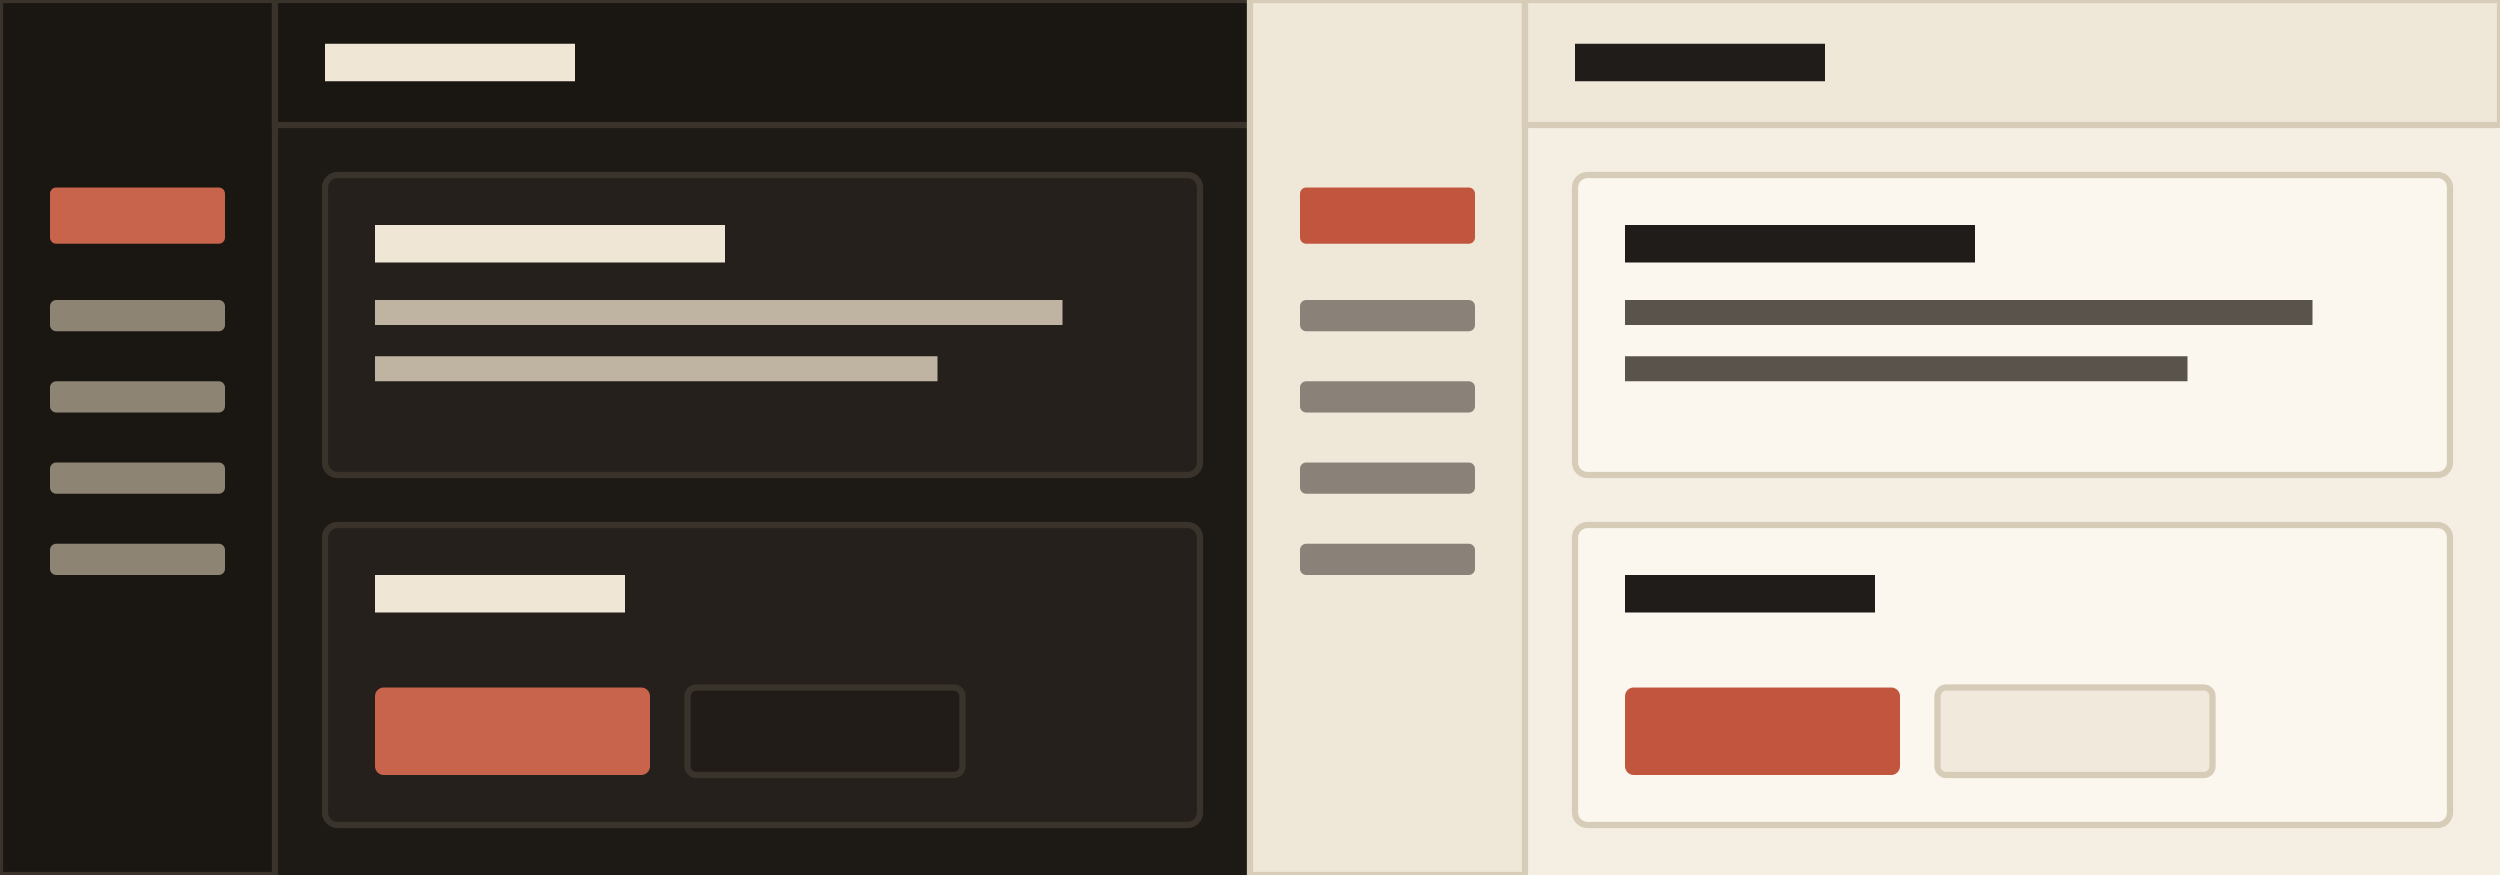
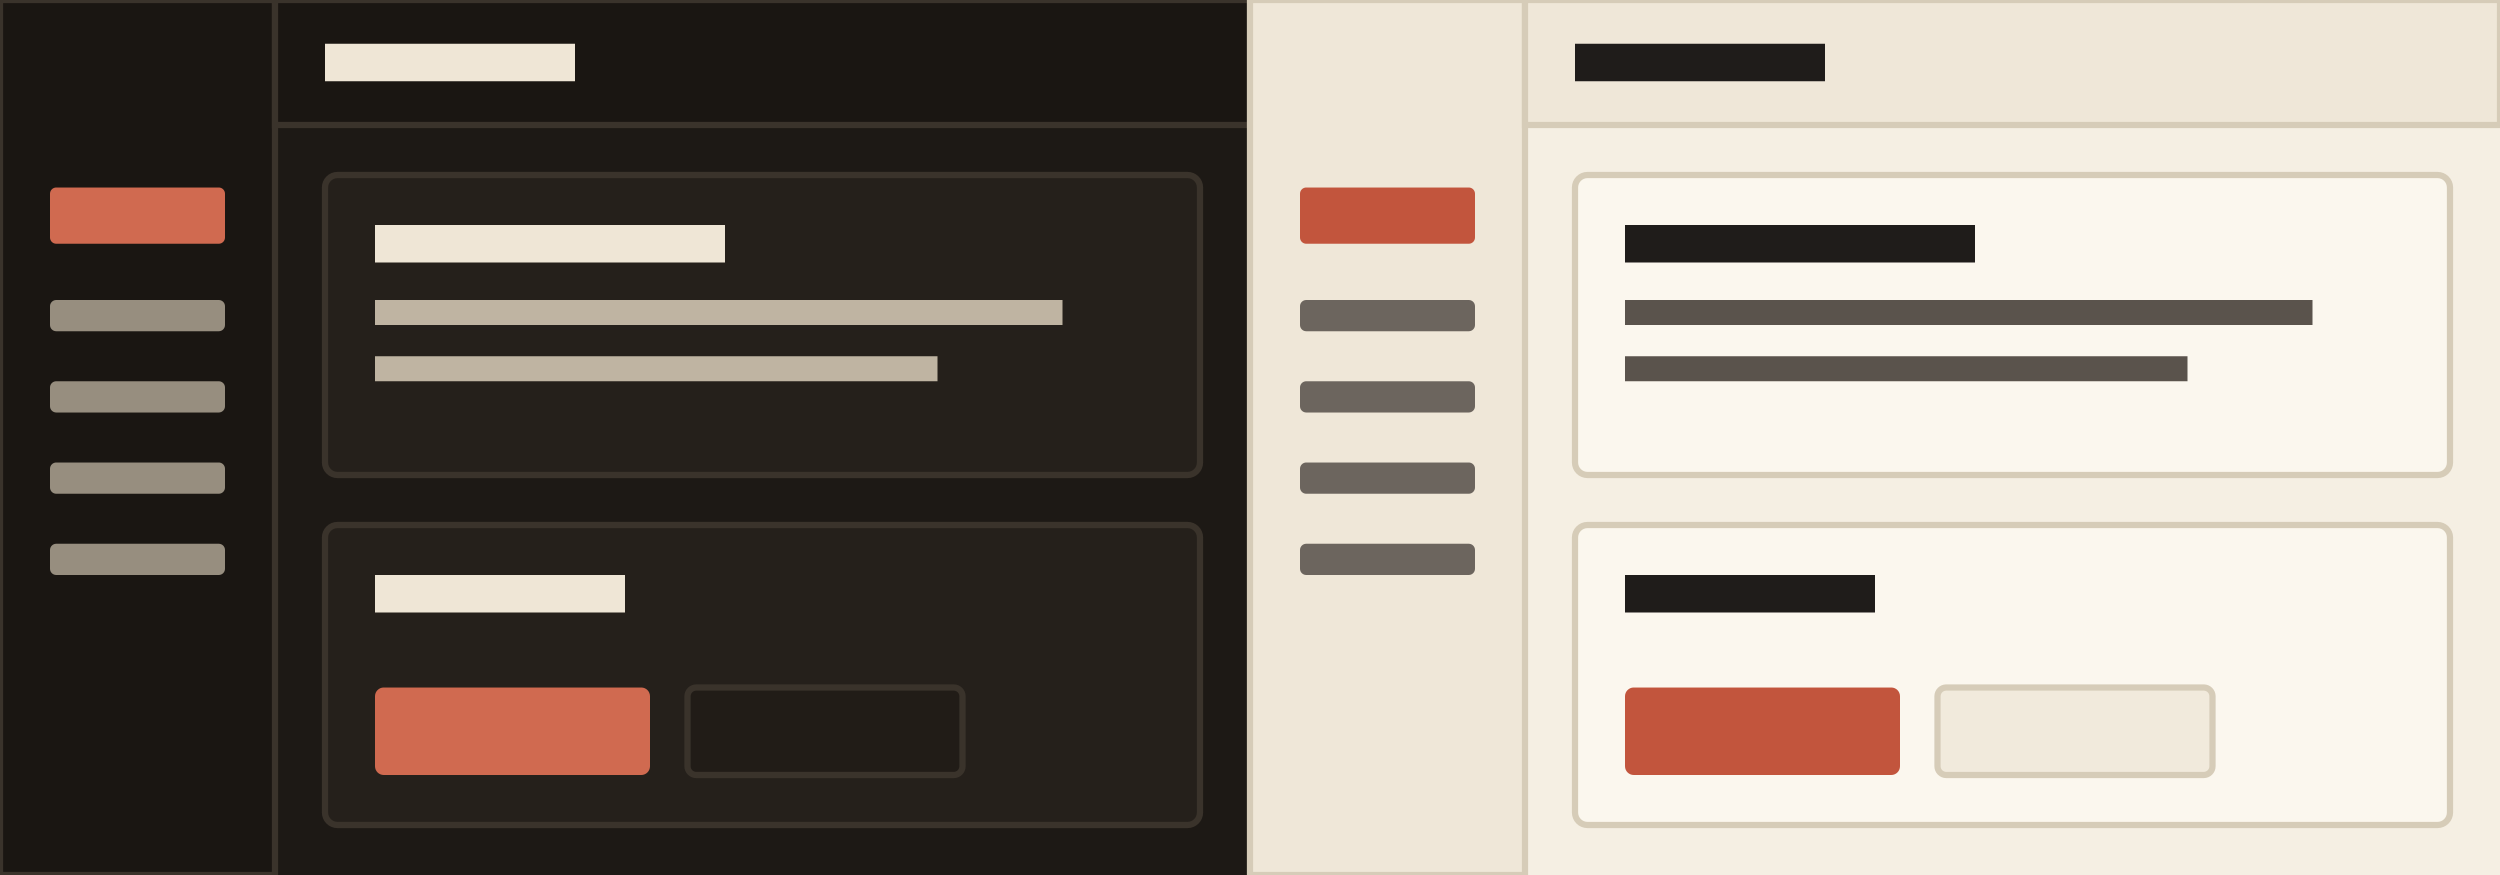
<svg xmlns="http://www.w3.org/2000/svg" viewBox="0 0 400 140" width="400" height="140">
  <g transform="translate(0,0)">
    <rect width="200" height="140" fill="#1D1915" />
    <rect width="44" height="140" fill="#1A1612" stroke="#3A332B" />
-     <rect x="8" y="30" width="28" height="9" rx="1.0" fill="#C9644C" />
-     <rect x="8" y="48" width="28" height="5" rx="1.0" fill="#8E8474" />
-     <rect x="8" y="61" width="28" height="5" rx="1.0" fill="#8E8474" />
-     <rect x="8" y="74" width="28" height="5" rx="1.0" fill="#8E8474" />
-     <rect x="8" y="87" width="28" height="5" rx="1.0" fill="#8E8474" />
+     <rect x="8" y="30" width="28" height="9" rx="1.0" fill="#D06A50" />
+     <rect x="8" y="48" width="28" height="5" rx="1.0" fill="#978E7F" />
+     <rect x="8" y="61" width="28" height="5" rx="1.0" fill="#978E7F" />
+     <rect x="8" y="74" width="28" height="5" rx="1.0" fill="#978E7F" />
+     <rect x="8" y="87" width="28" height="5" rx="1.0" fill="#978E7F" />
    <rect x="44" y="0" width="156" height="20" fill="#1A1612" stroke="#3A332B" />
    <rect x="52" y="7" width="40" height="6" fill="#EFE6D6" />
    <rect x="52" y="28" width="140" height="48" rx="2.0" fill="#25201B" stroke="#3A332B" />
    <rect x="60" y="36" width="56" height="6" fill="#EFE6D6" />
    <rect x="60" y="48" width="110" height="4" fill="#BFB4A2" />
    <rect x="60" y="57" width="90" height="4" fill="#BFB4A2" />
    <rect x="52" y="84" width="140" height="48" rx="2.0" fill="#25201B" stroke="#3A332B" />
    <rect x="60" y="92" width="40" height="6" fill="#EFE6D6" />
-     <rect x="60" y="110" width="44" height="14" rx="1.4" fill="#C9644C" />
+     <rect x="60" y="110" width="44" height="14" rx="1.4" fill="#D06A50" />
    <rect x="110" y="110" width="44" height="14" rx="1.4" fill="#211C17" stroke="#3A332B" />
  </g>
  <g transform="translate(200,0)">
    <rect width="200" height="140" fill="#F5EFE3" />
    <rect width="44" height="140" fill="#EFE7D8" stroke="#D6CCB8" />
    <rect x="8" y="30" width="28" height="9" rx="1.0" fill="#C2553D" />
-     <rect x="8" y="48" width="28" height="5" rx="1.0" fill="#8A8178" />
-     <rect x="8" y="61" width="28" height="5" rx="1.0" fill="#8A8178" />
-     <rect x="8" y="74" width="28" height="5" rx="1.0" fill="#8A8178" />
-     <rect x="8" y="87" width="28" height="5" rx="1.0" fill="#8A8178" />
+     <rect x="8" y="48" width="28" height="5" rx="1.0" fill="#6C655E" />
+     <rect x="8" y="61" width="28" height="5" rx="1.0" fill="#6C655E" />
+     <rect x="8" y="74" width="28" height="5" rx="1.0" fill="#6C655E" />
+     <rect x="8" y="87" width="28" height="5" rx="1.0" fill="#6C655E" />
    <rect x="44" y="0" width="156" height="20" fill="#EFE7D8" stroke="#D6CCB8" />
    <rect x="52" y="7" width="40" height="6" fill="#1F1C1A" />
    <rect x="52" y="28" width="140" height="48" rx="2.0" fill="#FBF7EE" stroke="#D6CCB8" />
    <rect x="60" y="36" width="56" height="6" fill="#1F1C1A" />
    <rect x="60" y="48" width="110" height="4" fill="#5A534C" />
    <rect x="60" y="57" width="90" height="4" fill="#5A534C" />
    <rect x="52" y="84" width="140" height="48" rx="2.0" fill="#FBF7EE" stroke="#D6CCB8" />
    <rect x="60" y="92" width="40" height="6" fill="#1F1C1A" />
    <rect x="60" y="110" width="44" height="14" rx="1.4" fill="#C2553D" />
    <rect x="110" y="110" width="44" height="14" rx="1.4" fill="#F1EADC" stroke="#D6CCB8" />
  </g>
</svg>
